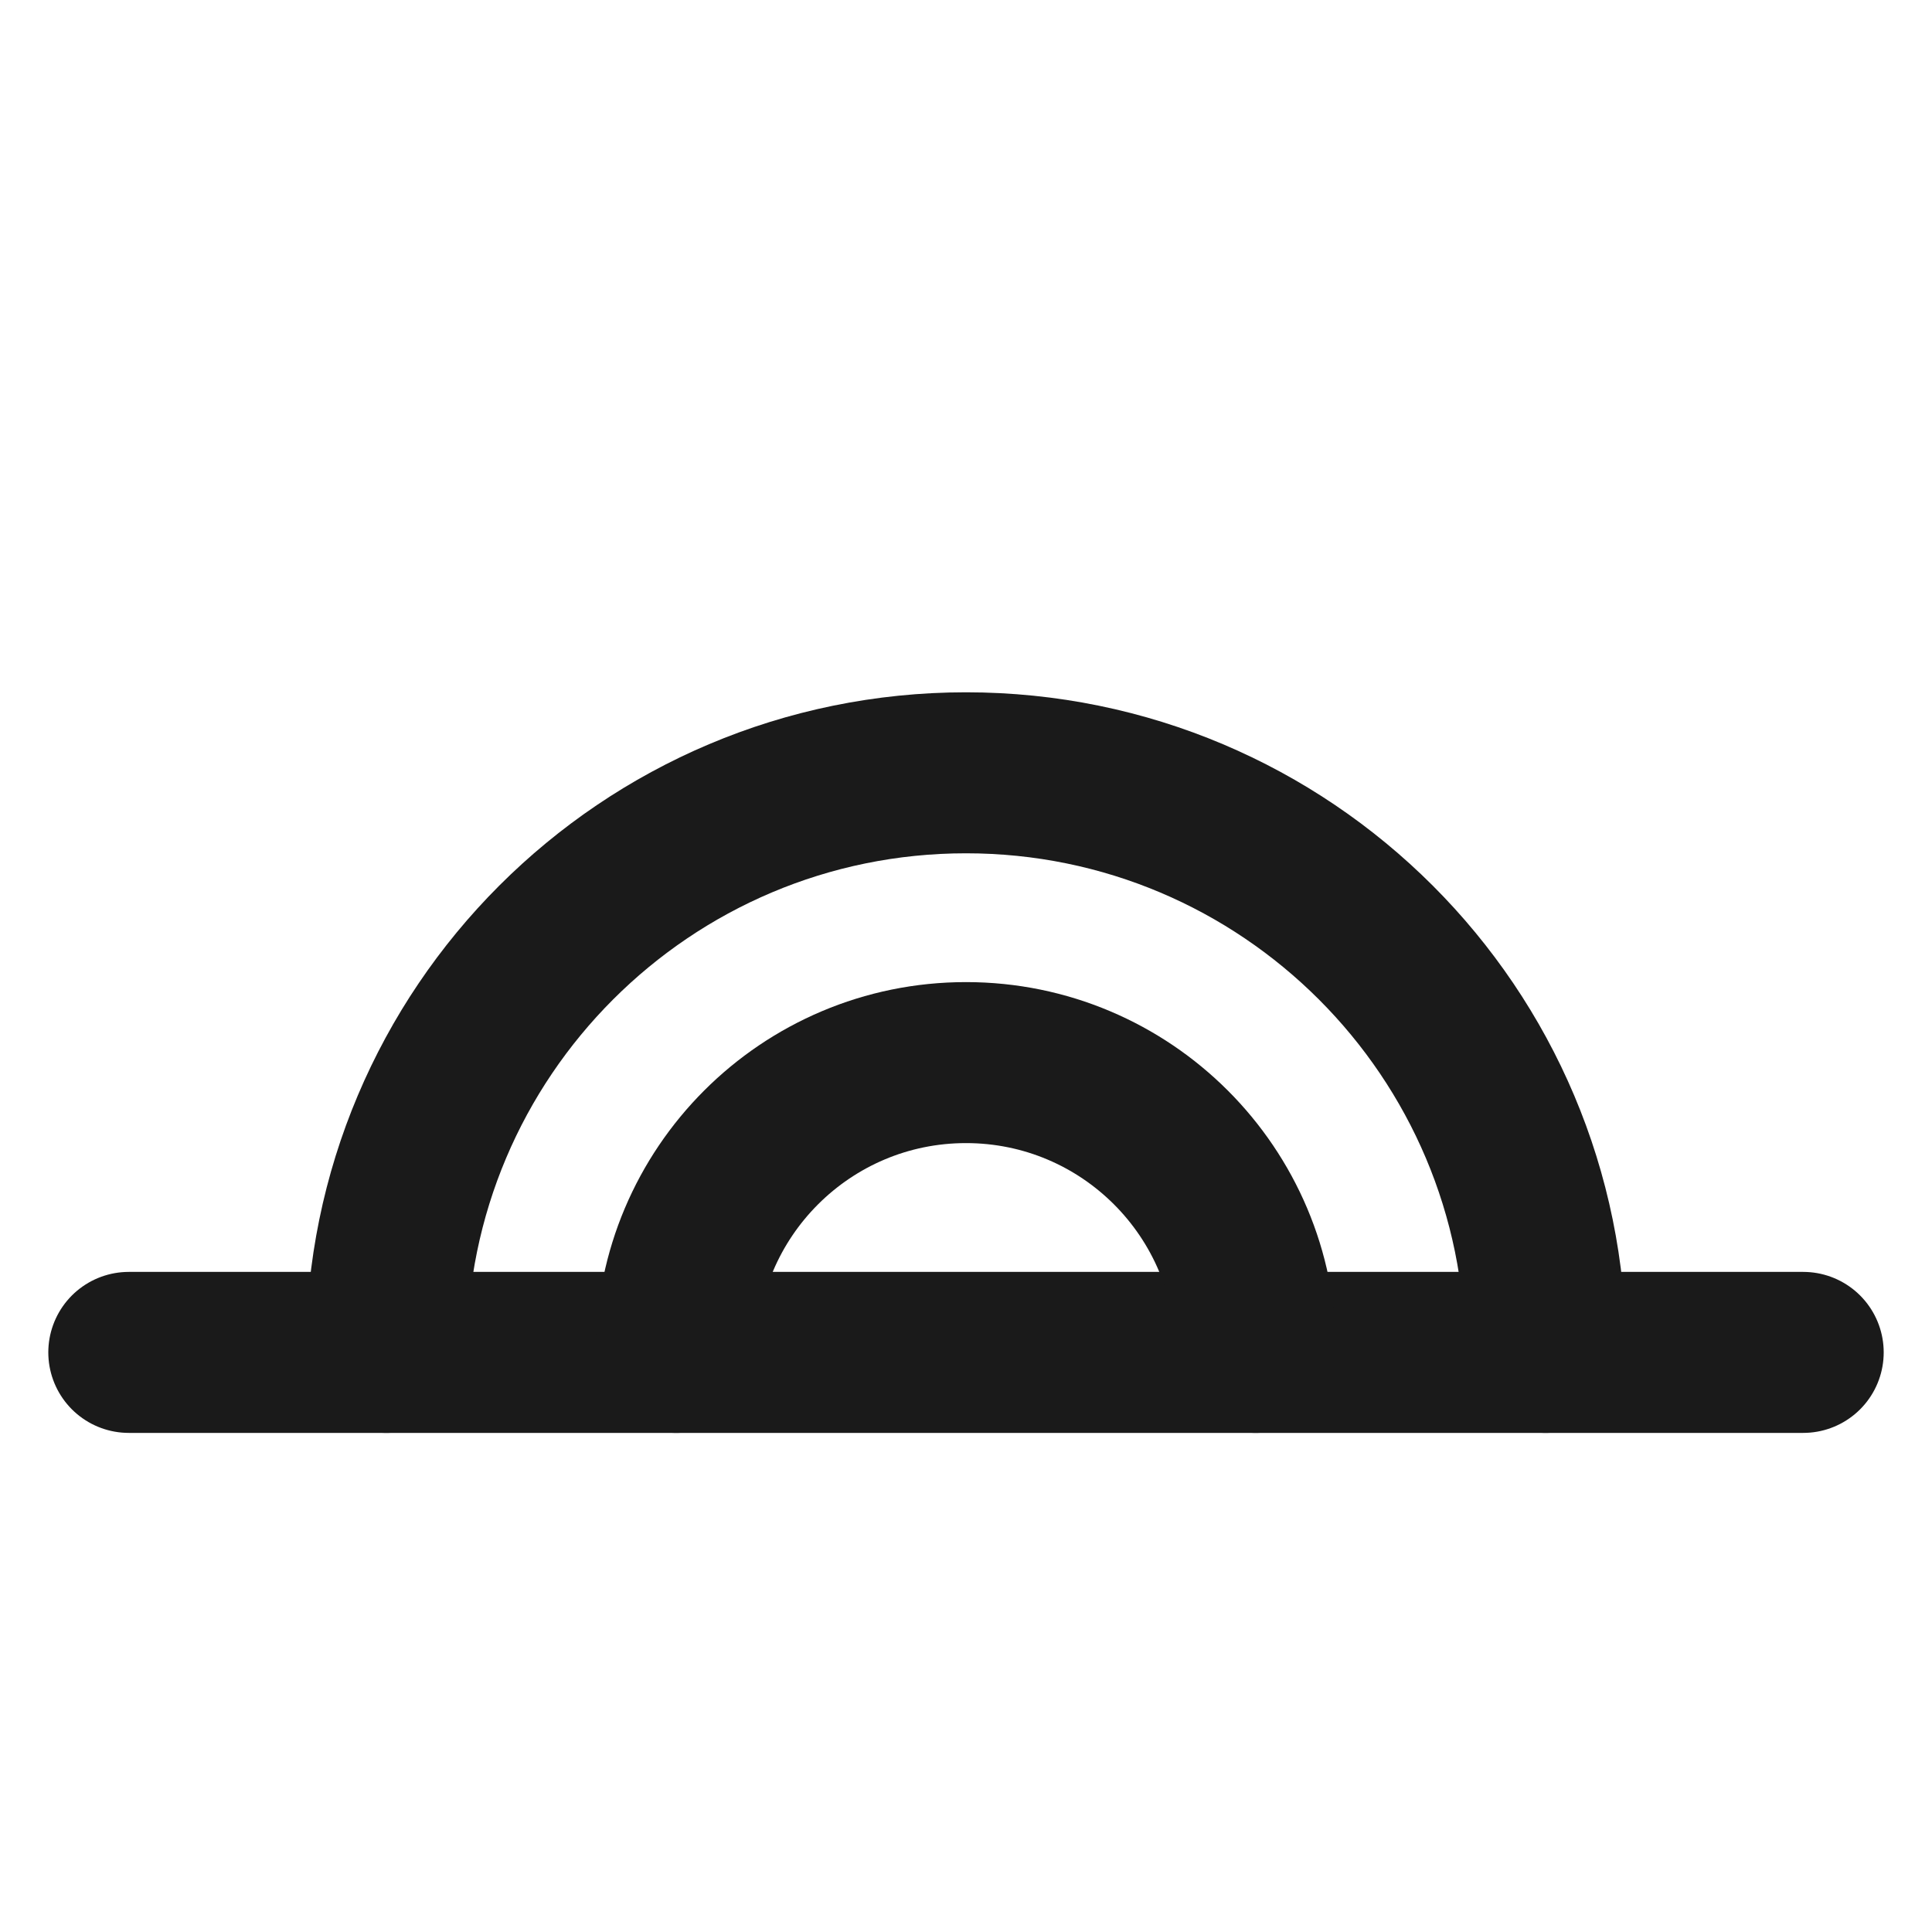
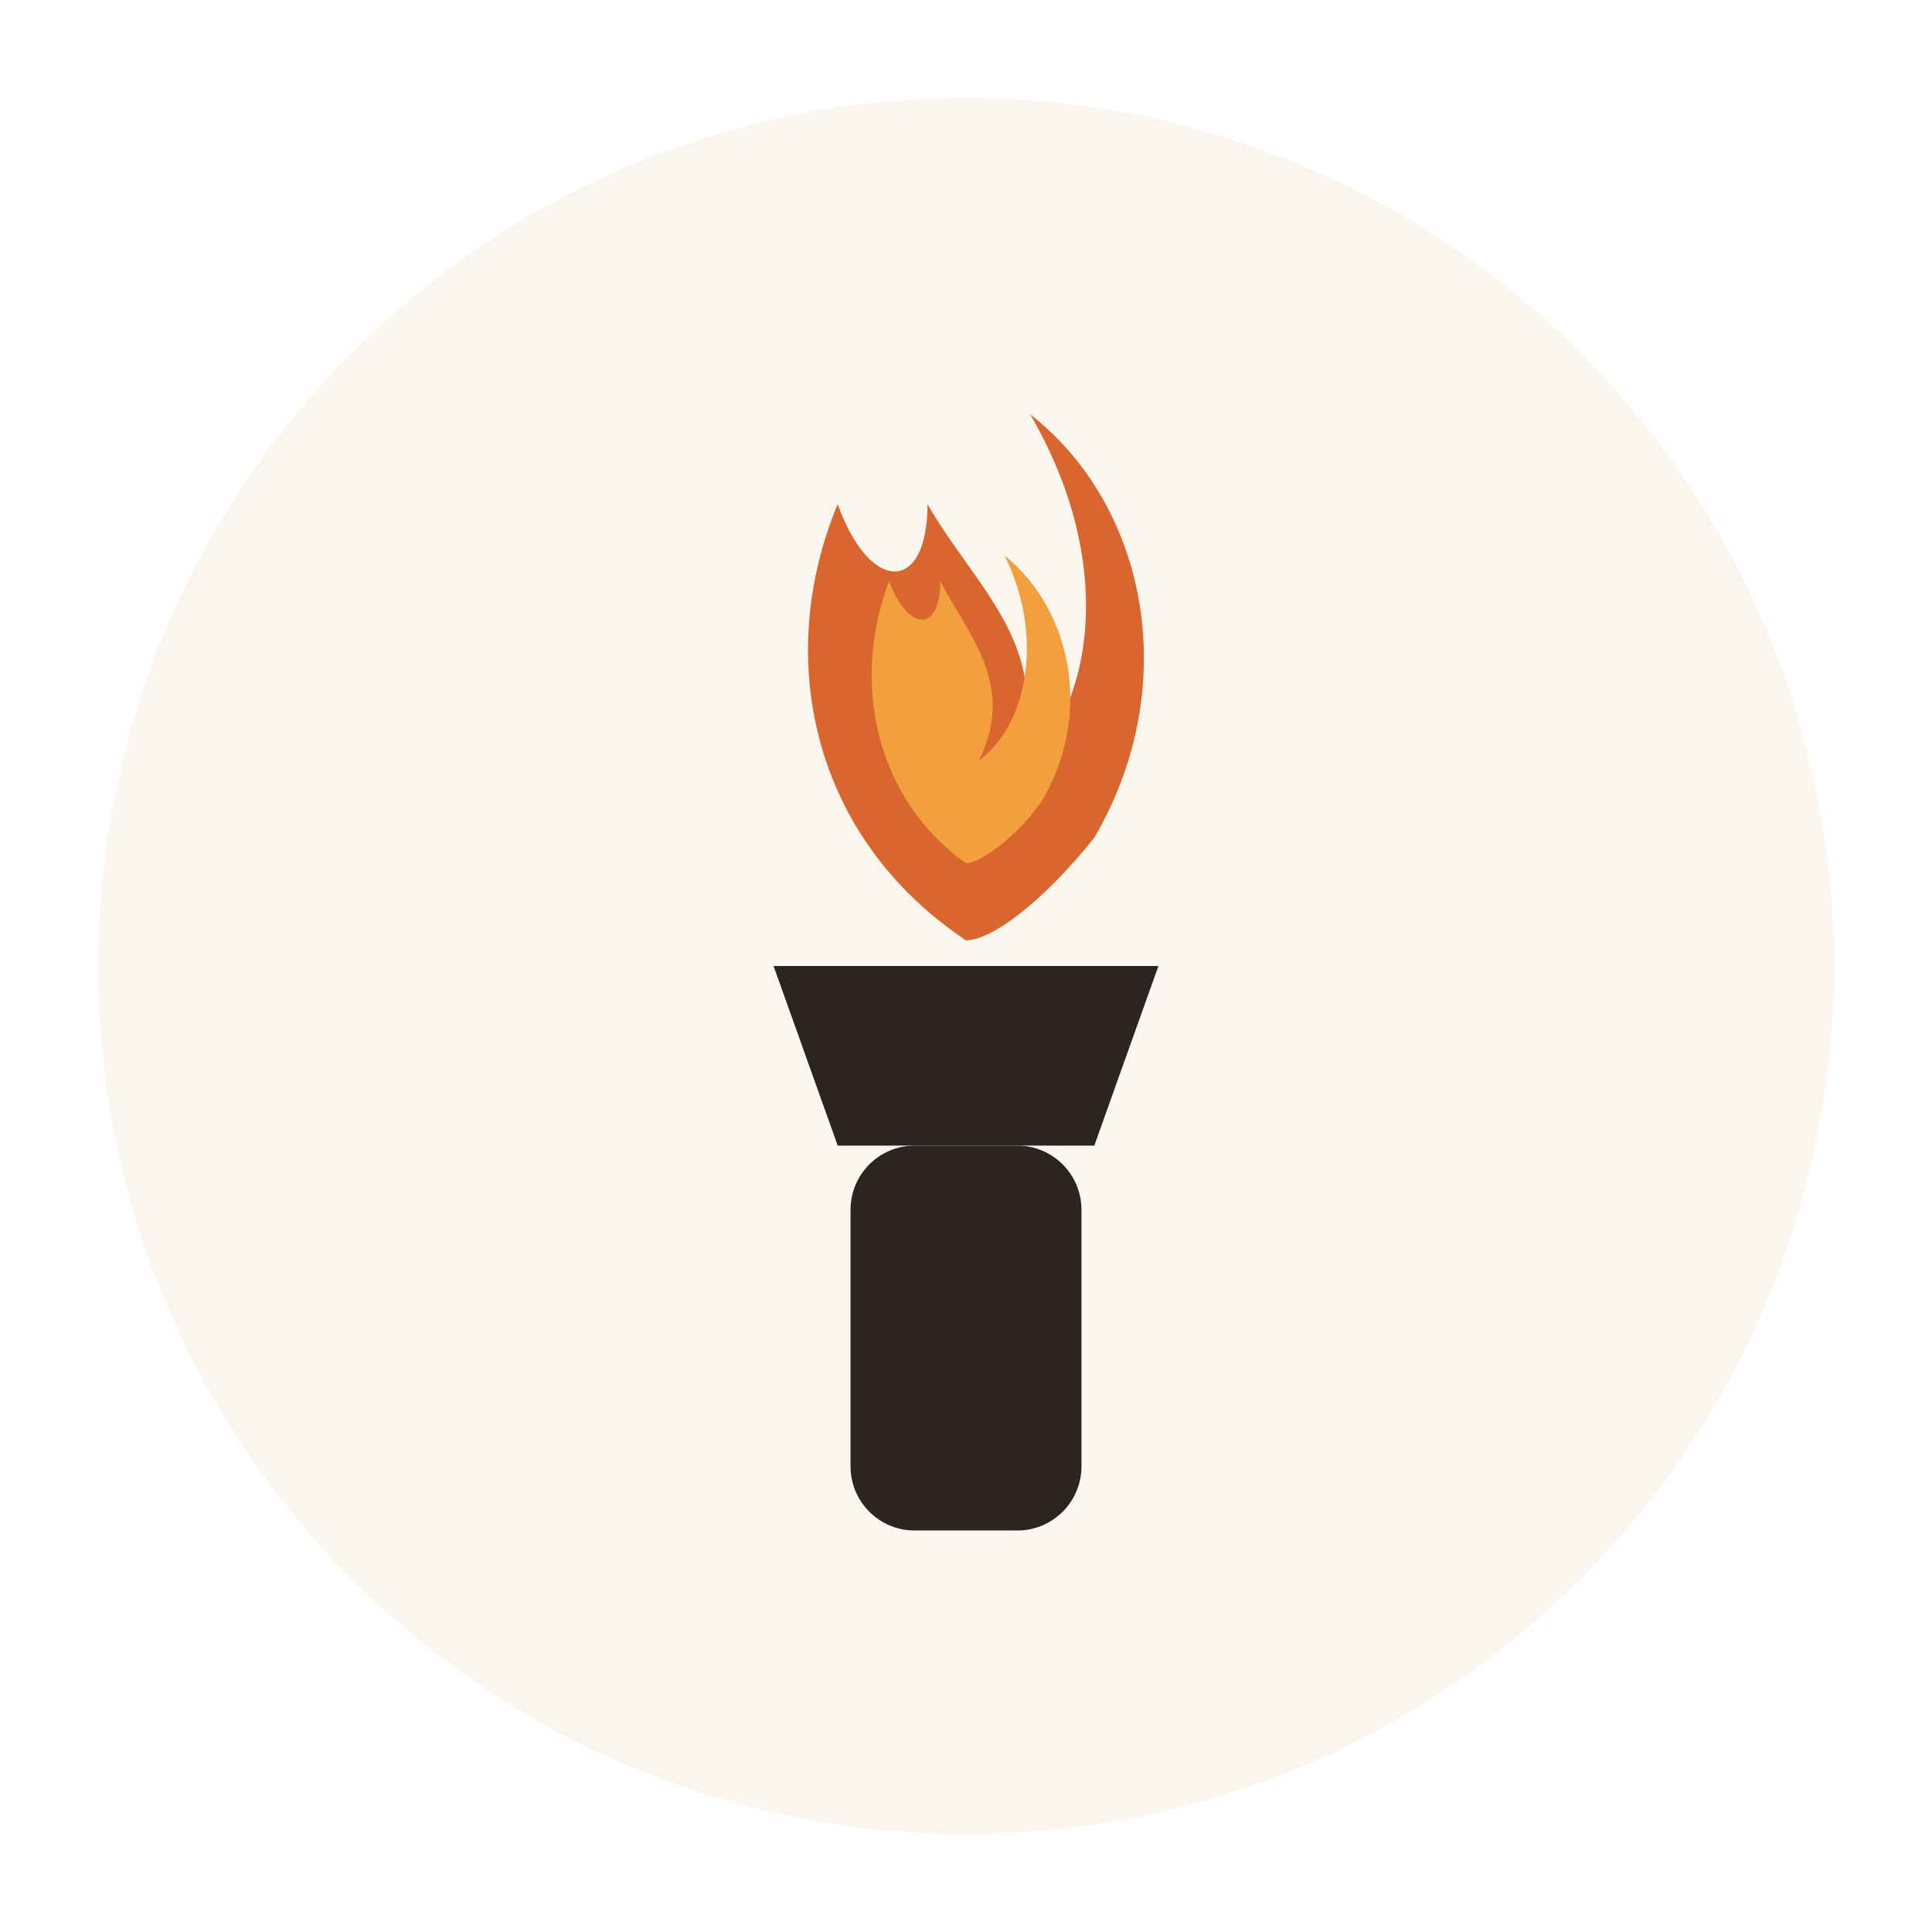
- <svg xmlns="http://www.w3.org/2000/svg" viewBox="0 0 60 60" fill="none">
-   <line x1="4" y1="42" x2="56" y2="42" stroke="#1A1A1A" stroke-width="5" stroke-linecap="round" />
-   <path d="M12 42 A 18 18 0 0 1 48 42" stroke="#1A1A1A" stroke-width="5" stroke-linecap="round" />
-   <path d="M21 42 A 9 9 0 0 1 39 42" stroke="#1A1A1A" stroke-width="5" stroke-linecap="round" />
+ <svg xmlns="http://www.w3.org/2000/svg" viewBox="0 0 512 512" width="512" height="512">
+   <circle cx="256" cy="256" r="230" fill="#faf6ee" />
+   <g transform="translate(256 256) scale(3.4) translate(-33 -46)">
+     <path d="M33 44 C21 36 18 22 23 10 C25.5 17 30 17 30 10 C34 17 41 22 36 32 C43 27 45 15 38 3 C47 10 50 24 43 36 C39 41 35 44 33 44 Z" fill="#d9662f" />
+     <path d="M33 38 C26 33 24 24 27 16 C28.5 20 31 20 31 16 C33 20 37 24 34 30 C38 27 39 20 36 14 C41 18 43 26 39 33 C37 36 34 38 33 38 Z" fill="#f2a03d" />
+     <path d="M18 46 L48 46 L43 60 L23 60 Z" fill="#2b2420" />
+     <rect x="24" y="60" width="18" height="30" rx="5" fill="#2b2420" />
+   </g>
</svg>
